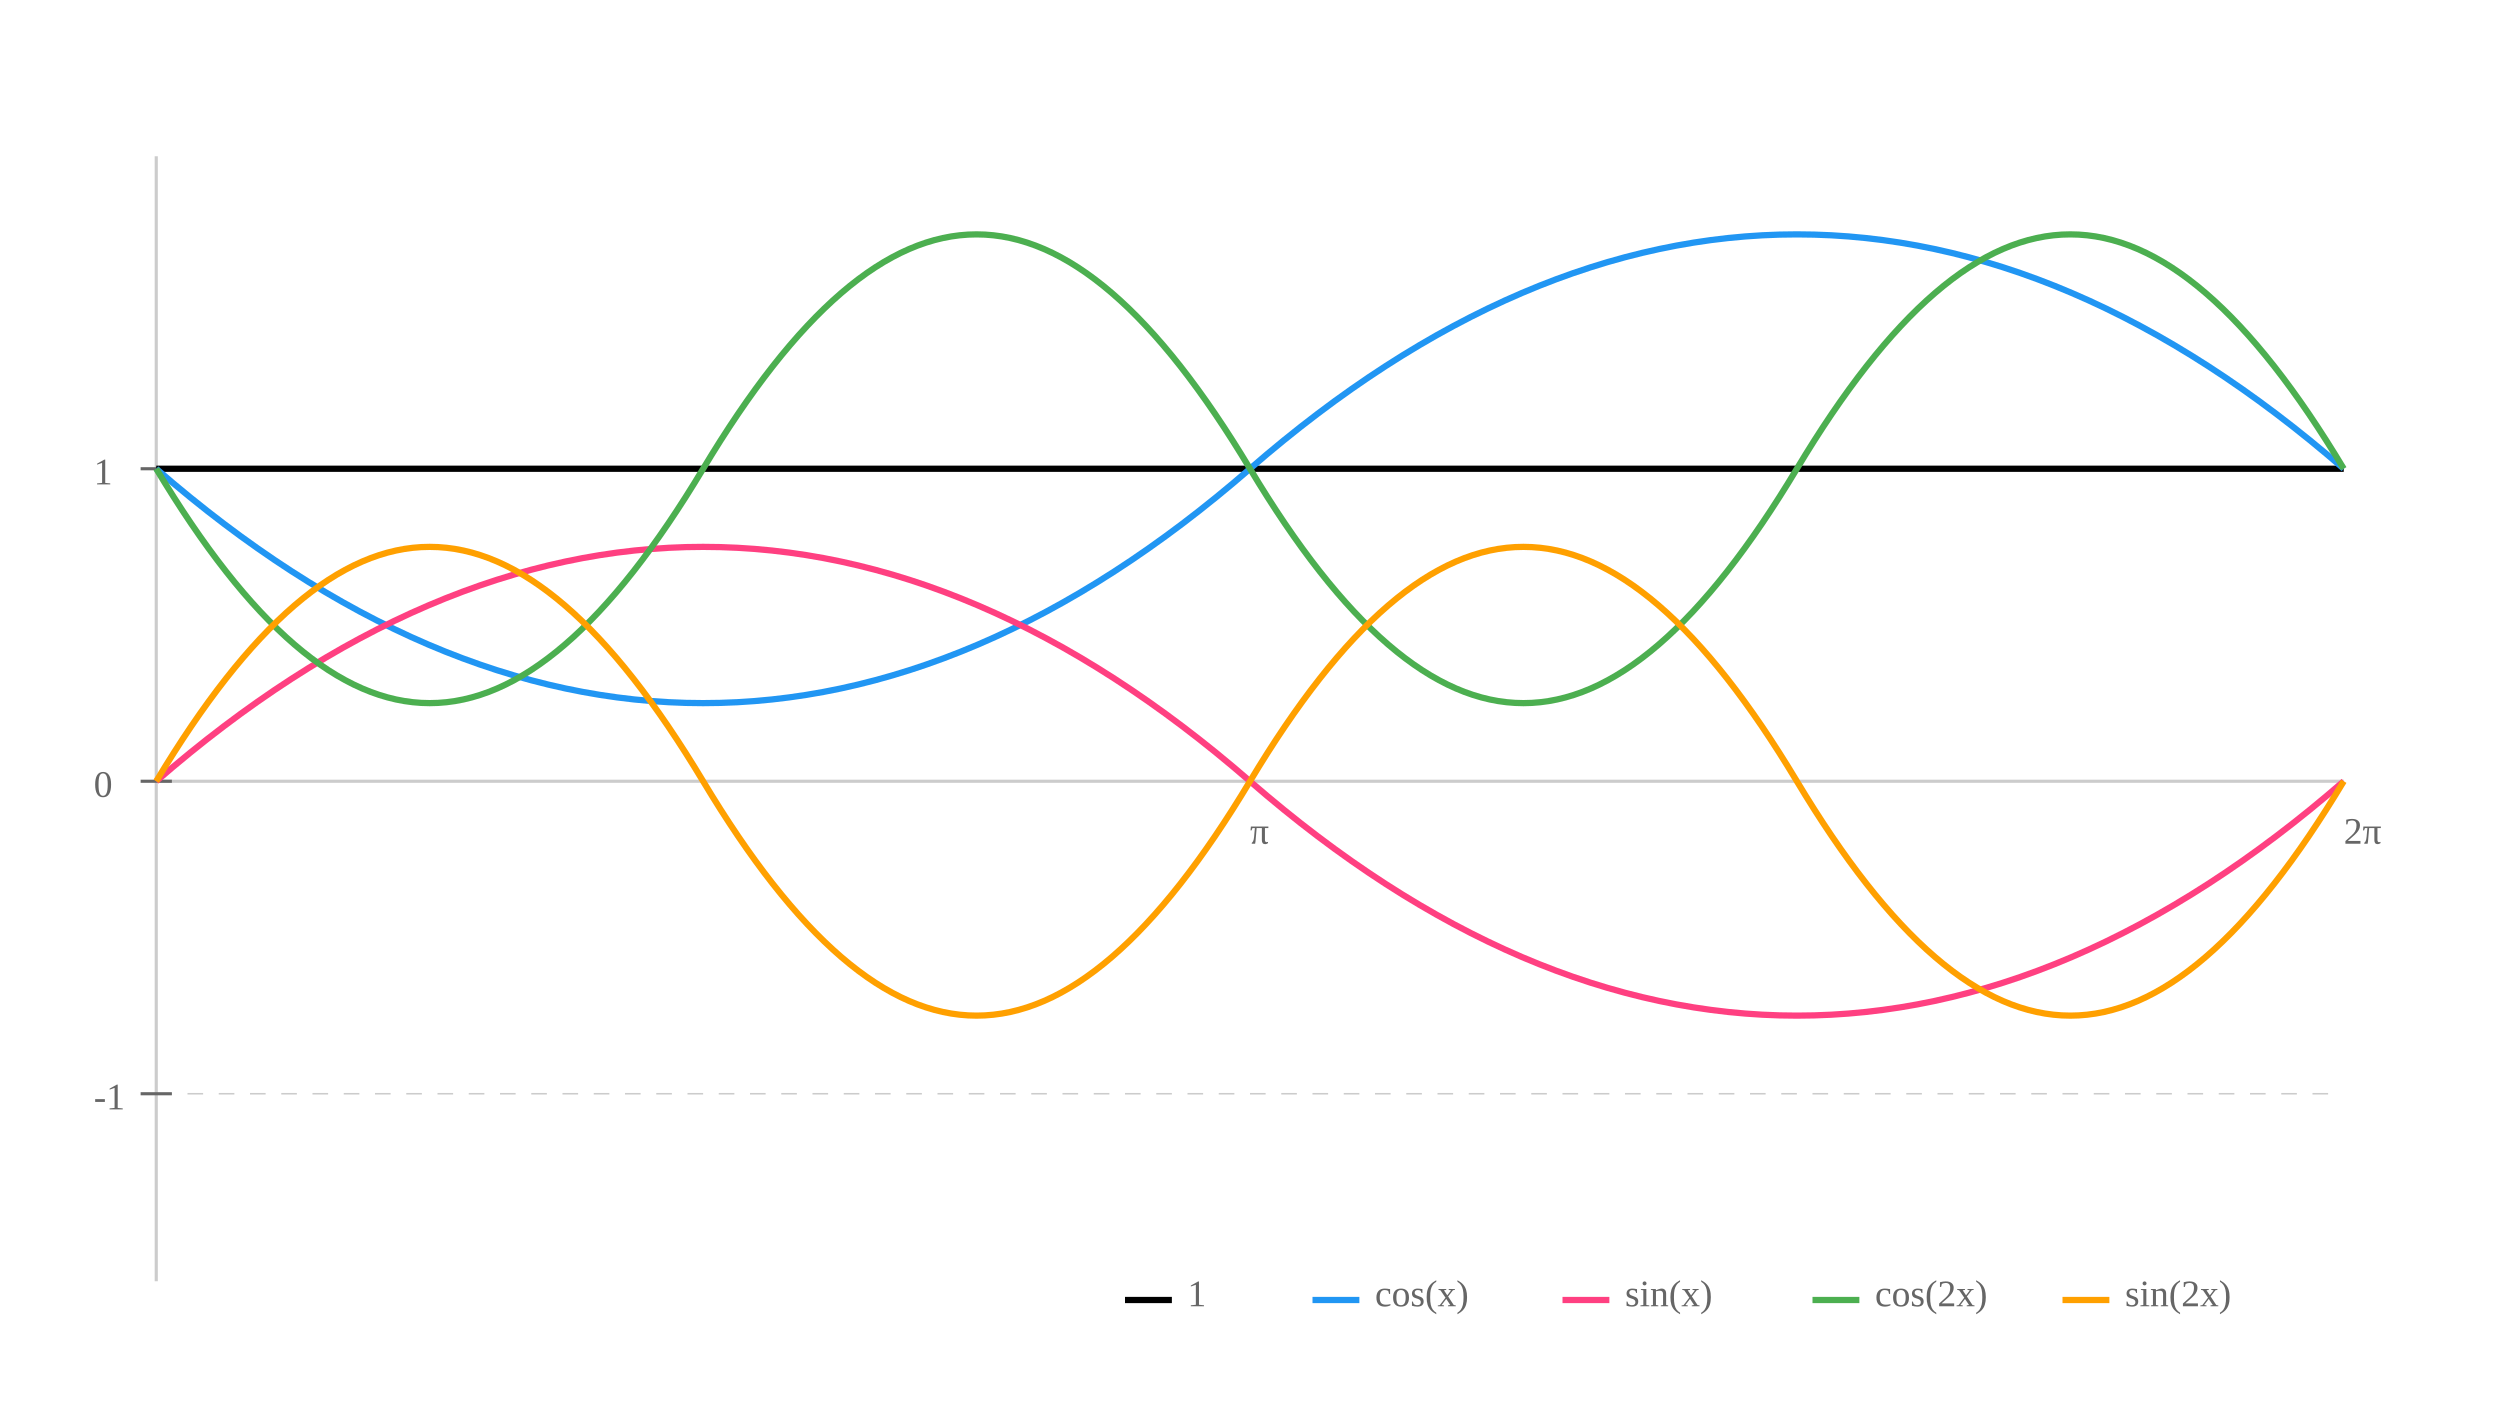
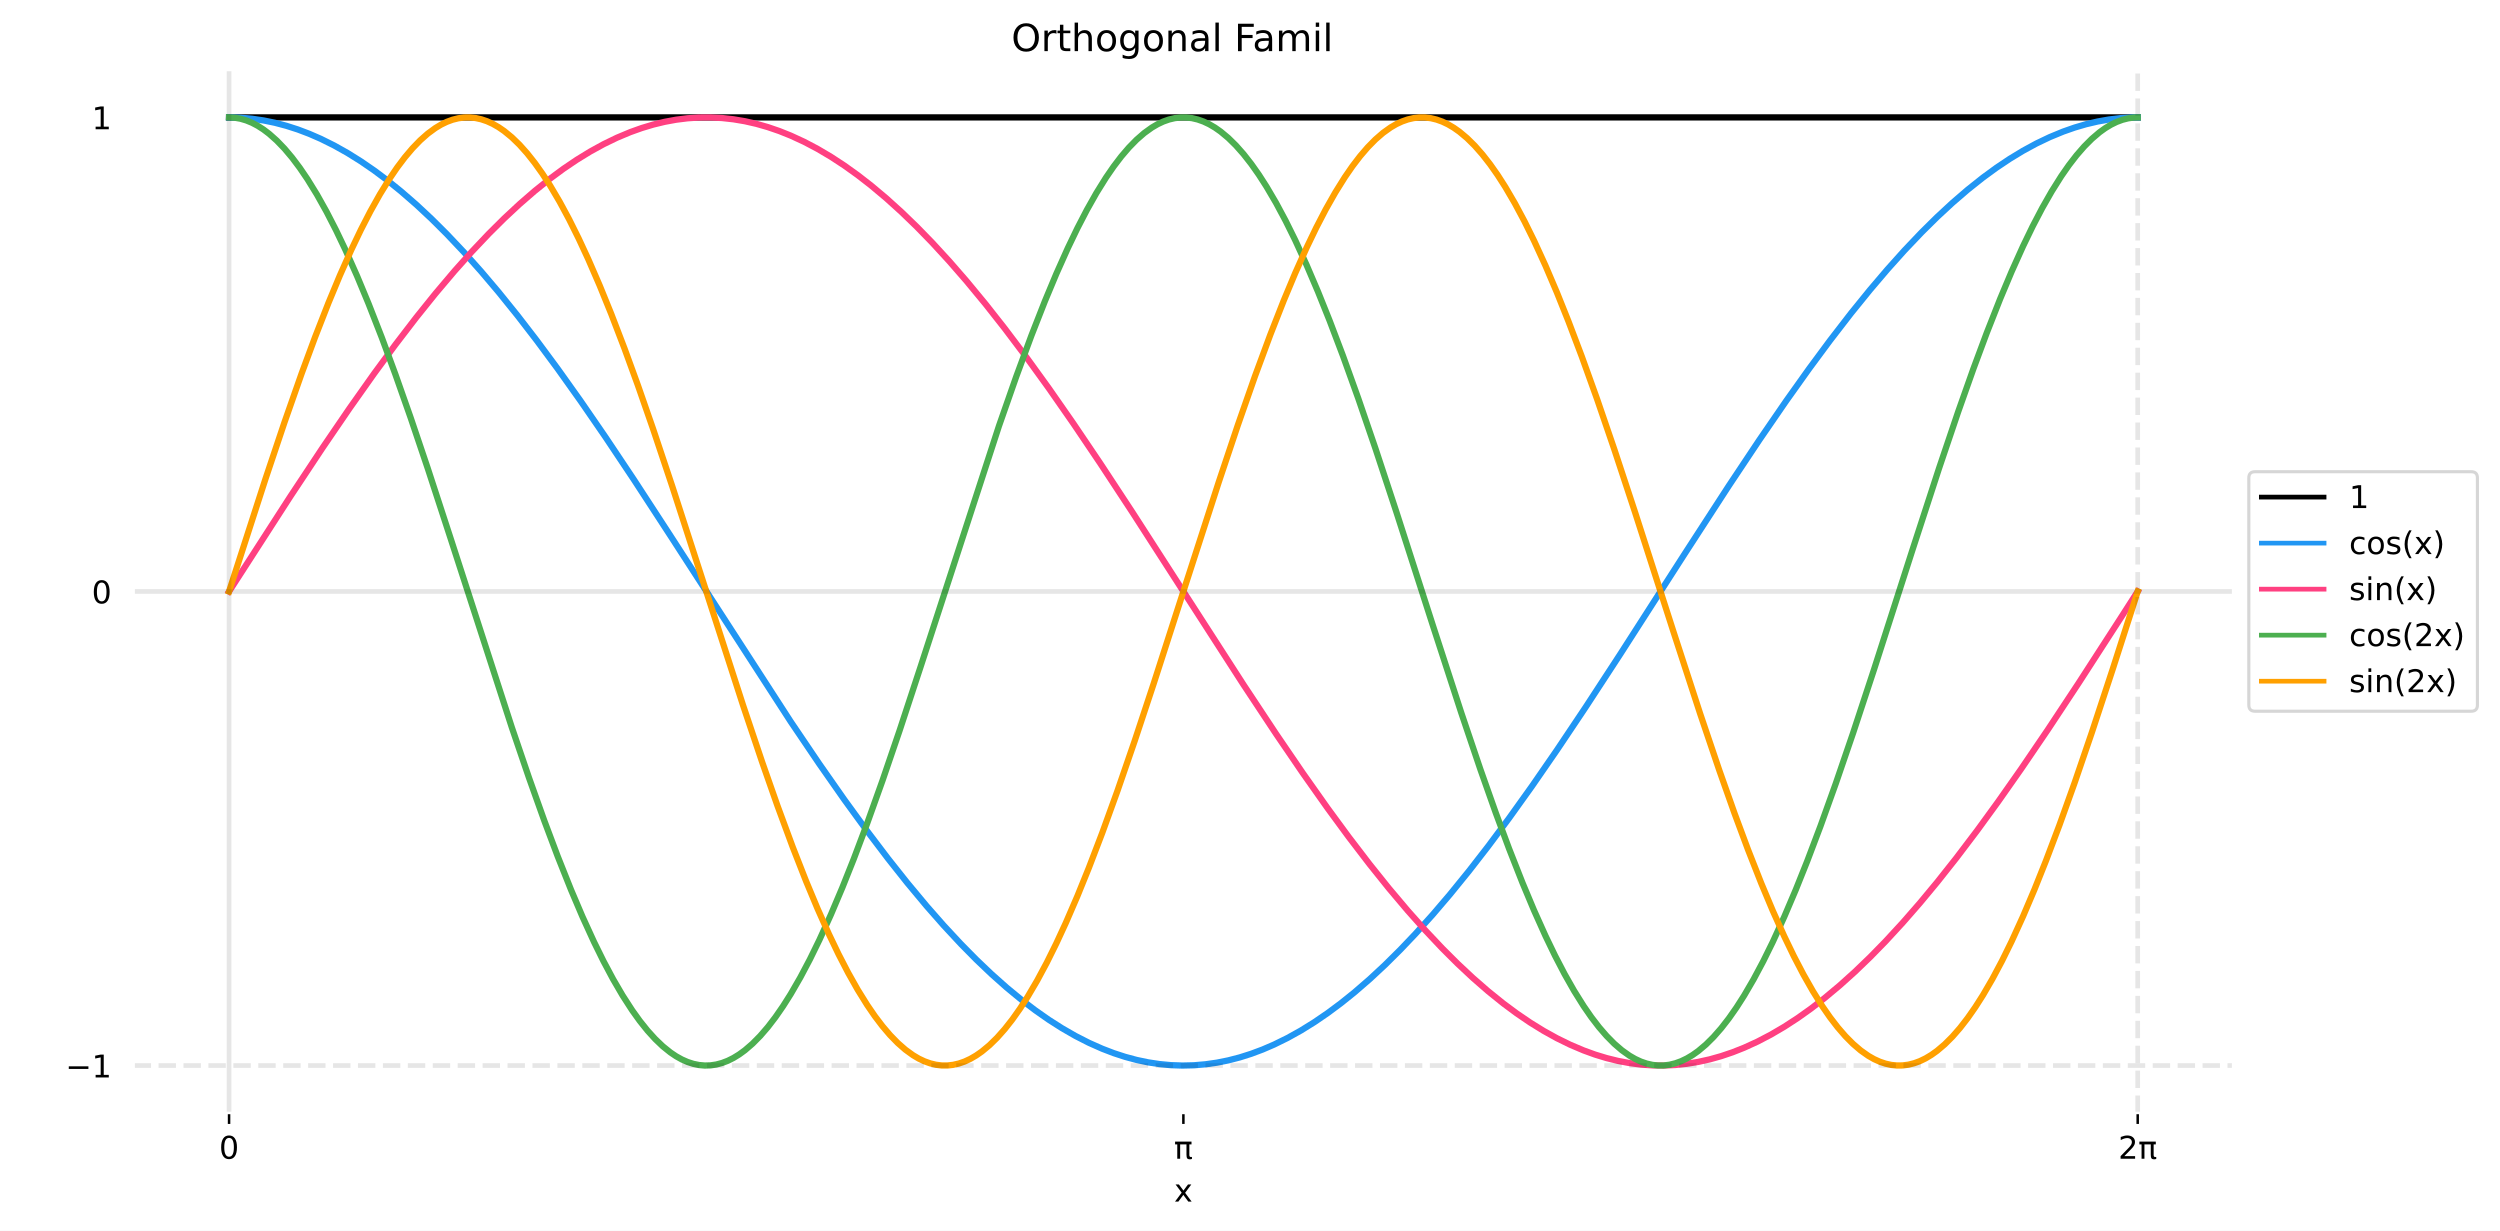
- <svg xmlns="http://www.w3.org/2000/svg" viewBox="0 0 800 450">
-   <rect width="800" height="500" fill="#ffffff" />
-   <path d="M 50 250 L 750 250" stroke="#cccccc" stroke-width="1" />
-   <path d="M 50 350 L 750 350" stroke="#cccccc" stroke-width="0.5" stroke-dasharray="5,5" />
-   <path d="M 50 50 L 50 410" stroke="#cccccc" stroke-width="1" />
-   <text x="400" y="270" fill="#666666" font-size="12">π</text>
-   <text x="750" y="270" fill="#666666" font-size="12">2π</text>
-   <text x="30" y="155" fill="#666666" font-size="12">1</text>
-   <text x="30" y="255" fill="#666666" font-size="12">0</text>
-   <text x="30" y="355" fill="#666666" font-size="12">-1</text>
-   <path d="M 45 150 L 55 150" stroke="#666666" stroke-width="1" />
-   <path d="M 45 250 L 55 250" stroke="#666666" stroke-width="1" />
-   <path d="M 45 350 L 55 350" stroke="#666666" stroke-width="1" />
-   <path d="M 50 150 L 750 150" stroke="#000000" stroke-width="2" />
-   <path d="M 50 150              C 165 250, 285 250, 400 150              C 515 50, 635 50, 750 150" fill="none" stroke="#2196F3" stroke-width="2" />
-   <path d="M 50 250               C 165 150, 285 150, 400 250              C 515 350, 635 350, 750 250" fill="none" stroke="#FF4081" stroke-width="2" />
-   <path d="M 50 150              C 110 250, 165 250, 225 150              C 285 50, 340 50, 400 150              C 460 250, 515 250, 575 150              C 635 50, 690 50, 750 150" fill="none" stroke="#4CAF50" stroke-width="2" />
-   <path d="M 50 250              C 110 150, 165 150, 225 250              C 285 350, 340 350, 400 250              C 460 150, 515 150, 575 250              C 635 350, 690 350, 750 250" fill="none" stroke="#FFA000" stroke-width="2" />
-   <rect x="350" y="430" width="400" height="40" fill="#ffffff" fill-opacity="0.9" />
-   <rect x="360" y="415" width="15" height="2" fill="#000000" />
-   <text x="380" y="418" fill="#666666" font-size="12">1</text>
-   <rect x="420" y="415" width="15" height="2" fill="#2196F3" />
-   <text x="440" y="418" fill="#666666" font-size="12">cos(x)</text>
-   <rect x="500" y="415" width="15" height="2" fill="#FF4081" />
-   <text x="520" y="418" fill="#666666" font-size="12">sin(x)</text>
-   <rect x="580" y="415" width="15" height="2" fill="#4CAF50" />
-   <text x="600" y="418" fill="#666666" font-size="12">cos(2x)</text>
-   <rect x="660" y="415" width="15" height="2" fill="#FFA000" />
-   <text x="680" y="418" fill="#666666" font-size="12">sin(2x)</text>
+ <svg xmlns="http://www.w3.org/2000/svg" xmlns:xlink="http://www.w3.org/1999/xlink" width="797.331pt" height="392.514pt" viewBox="0 0 797.331 392.514" version="1.1">
+   <defs>
+     <style type="text/css">*{stroke-linejoin: round; stroke-linecap: butt}</style>
+   </defs>
+   <g id="figure_1">
+     <g id="patch_1">
+       <path d="M 0 392.514  L 797.331 392.514  L 797.331 0  L 0 0  z " style="fill: #ffffff" />
+     </g>
+     <g id="axes_1">
+       <g id="patch_2">
+         <path d="M 42.62 354.958  L 712.22 354.958  L 712.22 22.318  L 42.62 22.318  z " style="fill: #ffffff" />
+       </g>
+       <g id="matplotlib.axis_1">
+         <g id="xtick_1">
+           <g id="line2d_1">
+             <defs>
+               <path id="mc027bf6147" d="M 0 0  L 0 3.5  " style="stroke: #000000; stroke-width: 0.8" />
+             </defs>
+             <g>
+               <use xlink:href="#mc027bf6147" x="73.057" y="354.958" style="stroke: #000000; stroke-width: 0.8" />
+             </g>
+           </g>
+           <g id="text_1">
+             <g transform="translate(69.87543 369.5566) scale(0.1 -0.1)">
+               <defs>
+                 <path id="DejaVuSans-30" d="M 2034 4250  Q 1547 4250 1301 3770  Q 1056 3291 1056 2328  Q 1056 1369 1301 889  Q 1547 409 2034 409  Q 2525 409 2770 889  Q 3016 1369 3016 2328  Q 3016 3291 2770 3770  Q 2525 4250 2034 4250  z M 2034 4750  Q 2819 4750 3233 4129  Q 3647 3509 3647 2328  Q 3647 1150 3233 529  Q 2819 -91 2034 -91  Q 1250 -91 836 529  Q 422 1150 422 2328  Q 422 3509 836 4129  Q 1250 4750 2034 4750  z " transform="scale(0.015625)" />
+               </defs>
+               <use xlink:href="#DejaVuSans-30" />
+             </g>
+           </g>
+         </g>
+         <g id="xtick_2">
+           <g id="line2d_2">
+             <g>
+               <use xlink:href="#mc027bf6147" x="377.42" y="354.958" style="stroke: #000000; stroke-width: 0.8" />
+             </g>
+           </g>
+           <g id="text_2">
+             <g transform="translate(374.4102 369.5566) scale(0.1 -0.1)">
+               <defs>
+                 <path id="DejaVuSans-3c0" d="M 231 3500  L 3584 3500  L 3584 2925  L 3144 2925  L 3144 775  Q 3144 550 3220 451  Q 3297 353 3469 353  Q 3516 353 3584 361  Q 3653 369 3675 372  L 3675 -44  Q 3566 -84 3450 -103  Q 3334 -122 3219 -122  Q 2844 -122 2700 83  Q 2556 288 2556 838  L 2556 2925  L 1266 2925  L 1266 0  L 678 0  L 678 2925  L 231 2925  L 231 3500  z " transform="scale(0.015625)" />
+               </defs>
+               <use xlink:href="#DejaVuSans-3c0" />
+             </g>
+           </g>
+         </g>
+         <g id="xtick_3">
+           <g id="line2d_3">
+             <g>
+               <use xlink:href="#mc027bf6147" x="681.784" y="354.958" style="stroke: #000000; stroke-width: 0.8" />
+             </g>
+           </g>
+           <g id="text_3">
+             <g transform="translate(675.5925 369.5566) scale(0.1 -0.1)">
+               <defs>
+                 <path id="DejaVuSans-32" d="M 1228 531  L 3431 531  L 3431 0  L 469 0  L 469 531  Q 828 903 1448 1529  Q 2069 2156 2228 2338  Q 2531 2678 2651 2914  Q 2772 3150 2772 3378  Q 2772 3750 2511 3984  Q 2250 4219 1831 4219  Q 1534 4219 1204 4116  Q 875 4013 500 3803  L 500 4441  Q 881 4594 1212 4672  Q 1544 4750 1819 4750  Q 2544 4750 2975 4387  Q 3406 4025 3406 3419  Q 3406 3131 3298 2873  Q 3191 2616 2906 2266  Q 2828 2175 2409 1742  Q 1991 1309 1228 531  z " transform="scale(0.015625)" />
+               </defs>
+               <use xlink:href="#DejaVuSans-32" />
+               <use xlink:href="#DejaVuSans-3c0" x="63.623" />
+             </g>
+           </g>
+         </g>
+         <g id="text_4">
+           <g transform="translate(374.4609 383.2347) scale(0.1 -0.1)">
+             <defs>
+               <path id="DejaVuSans-78" d="M 3513 3500  L 2247 1797  L 3578 0  L 2900 0  L 1881 1375  L 863 0  L 184 0  L 1544 1831  L 300 3500  L 978 3500  L 1906 2253  L 2834 3500  L 3513 3500  z " transform="scale(0.015625)" />
+             </defs>
+             <use xlink:href="#DejaVuSans-78" />
+           </g>
+         </g>
+       </g>
+       <g id="matplotlib.axis_2">
+         <g id="ytick_1">
+           <g id="line2d_4">
+             <defs>
+               <path id="m99540f595e" d="M 0 0  L -3.5 0  " style="stroke: #000000; stroke-width: 0.8" />
+             </defs>
+           </g>
+           <g id="text_5">
+             <g transform="translate(20.87813 343.6375) scale(0.1 -0.1)">
+               <defs>
+                 <path id="DejaVuSans-2212" d="M 678 2272  L 4684 2272  L 4684 1741  L 678 1741  L 678 2272  z " transform="scale(0.015625)" />
+                 <path id="DejaVuSans-31" d="M 794 531  L 1825 531  L 1825 4091  L 703 3866  L 703 4441  L 1819 4666  L 2450 4666  L 2450 531  L 3481 531  L 3481 0  L 794 0  L 794 531  z " transform="scale(0.015625)" />
+               </defs>
+               <use xlink:href="#DejaVuSans-2212" />
+               <use xlink:href="#DejaVuSans-31" x="83.789" />
+             </g>
+           </g>
+         </g>
+         <g id="ytick_2">
+           <g id="line2d_5">
+       
+      </g>
+           <g id="text_6">
+             <g transform="translate(29.25781 192.4374) scale(0.1 -0.1)">
+               <use xlink:href="#DejaVuSans-30" />
+             </g>
+           </g>
+         </g>
+         <g id="ytick_3">
+           <g id="line2d_6">
+       
+      </g>
+           <g id="text_7">
+             <g transform="translate(29.25781 41.23734) scale(0.1 -0.1)">
+               <use xlink:href="#DejaVuSans-31" />
+             </g>
+           </g>
+         </g>
+       </g>
+       <g id="line2d_7">
+         <path d="M 73.057 37.438  L 681.784 37.438  L 681.784 37.438  " clip-path="url(#p836653b694)" style="fill: none; stroke: #000000; stroke-width: 2; stroke-linecap: square" />
+       </g>
+       <g id="line2d_8">
+         <path d="M 73.057 37.438  L 76.713 37.546  L 80.369 37.869  L 84.025 38.406  L 87.681 39.157  L 91.337 40.122  L 94.993 41.297  L 98.649 42.683  L 102.305 44.276  L 106.57 46.395  L 110.836 48.789  L 115.101 51.454  L 119.366 54.385  L 123.632 57.576  L 127.897 61.022  L 132.772 65.261  L 137.646 69.814  L 142.521 74.667  L 148.005 80.47  L 153.489 86.62  L 158.973 93.097  L 165.067 100.652  L 171.16 108.555  L 177.863 117.612  L 185.175 127.879  L 193.096 139.39  L 202.236 153.075  L 213.813 170.849  L 252.202 230.177  L 261.342 243.688  L 269.263 255.005  L 276.575 265.06  L 283.278 273.896  L 289.371 281.576  L 295.465 288.889  L 300.949 295.132  L 306.433 301.034  L 311.307 305.978  L 316.182 310.625  L 321.057 314.964  L 325.931 318.983  L 330.197 322.229  L 334.462 325.216  L 338.727 327.939  L 342.993 330.392  L 347.258 332.57  L 351.524 334.469  L 355.18 335.872  L 358.836 337.065  L 362.492 338.047  L 366.148 338.816  L 369.804 339.371  L 373.46 339.712  L 377.116 339.838  L 380.772 339.748  L 384.428 339.443  L 388.084 338.923  L 391.74 338.19  L 395.396 337.243  L 399.052 336.085  L 402.708 334.717  L 406.364 333.141  L 410.629 331.042  L 414.895 328.668  L 419.16 326.022  L 423.425 323.109  L 427.691 319.936  L 431.956 316.509  L 436.831 312.289  L 441.705 307.756  L 446.58 302.922  L 451.455 297.798  L 456.939 291.704  L 462.423 285.28  L 468.516 277.78  L 474.61 269.928  L 481.312 260.92  L 488.624 250.701  L 496.546 239.233  L 505.686 225.586  L 516.654 208.786  L 537.371 176.526  L 551.386 154.927  L 561.135 140.29  L 569.666 127.879  L 576.978 117.612  L 583.681 108.555  L 590.383 99.88  L 596.477 92.362  L 601.961 85.921  L 607.445 79.808  L 612.929 74.044  L 617.804 69.228  L 622.678 64.714  L 627.553 60.514  L 632.428 56.638  L 636.693 53.521  L 640.958 50.665  L 645.224 48.077  L 649.489 45.761  L 653.754 43.722  L 658.02 41.964  L 661.676 40.683  L 665.332 39.613  L 668.988 38.755  L 672.644 38.11  L 676.3 37.68  L 679.956 37.465  L 681.784 37.438  L 681.784 37.438  " clip-path="url(#p836653b694)" style="fill: none; stroke: #2196F3; stroke-width: 2; stroke-linecap: square" />
+       </g>
+       <g id="line2d_9">
+         <path d="M 73.057 188.638  L 92.555 158.412  L 102.914 142.775  L 111.445 130.283  L 119.366 119.086  L 126.069 109.971  L 132.772 101.233  L 138.865 93.651  L 144.958 86.445  L 150.442 80.304  L 155.926 74.51  L 160.801 69.667  L 165.676 65.124  L 170.551 60.894  L 175.425 56.988  L 179.691 53.842  L 183.956 50.958  L 188.221 48.341  L 192.487 45.996  L 196.752 43.927  L 201.017 42.139  L 204.673 40.832  L 208.329 39.735  L 211.985 38.851  L 215.641 38.179  L 219.297 37.722  L 222.953 37.48  L 226.61 37.453  L 230.266 37.642  L 233.922 38.045  L 237.578 38.663  L 241.234 39.494  L 244.89 40.538  L 248.546 41.792  L 252.202 43.256  L 256.467 45.225  L 260.732 47.472  L 264.998 49.993  L 269.263 52.782  L 273.528 55.835  L 277.794 59.145  L 282.668 63.235  L 287.543 67.642  L 292.418 72.355  L 297.293 77.363  L 302.777 83.333  L 308.261 89.64  L 314.354 97.018  L 320.447 104.76  L 327.15 113.657  L 334.462 123.77  L 342.383 135.142  L 350.914 147.785  L 361.273 163.554  L 376.506 187.212  L 396.614 218.398  L 406.973 234.048  L 415.504 246.555  L 423.425 257.768  L 430.128 266.899  L 436.831 275.655  L 442.924 283.255  L 449.017 290.48  L 454.501 296.64  L 459.985 302.454  L 464.86 307.316  L 469.735 311.877  L 474.61 316.127  L 479.484 320.054  L 483.75 323.218  L 488.015 326.121  L 492.28 328.757  L 496.546 331.122  L 500.811 333.211  L 505.076 335.019  L 508.732 336.344  L 512.388 337.458  L 516.044 338.36  L 519.7 339.049  L 523.356 339.524  L 527.012 339.784  L 530.668 339.829  L 534.324 339.659  L 537.981 339.273  L 541.637 338.673  L 545.293 337.86  L 548.949 336.834  L 552.605 335.597  L 556.261 334.15  L 560.526 332.201  L 564.791 329.974  L 569.057 327.473  L 573.322 324.702  L 577.587 321.668  L 581.853 318.376  L 586.727 314.307  L 591.602 309.919  L 596.477 305.225  L 601.352 300.235  L 606.836 294.285  L 612.32 287.996  L 617.804 281.389  L 623.897 273.7  L 630.6 264.855  L 637.302 255.646  L 644.614 245.235  L 653.145 232.686  L 662.895 217.932  L 676.3 197.192  L 681.784 188.638  L 681.784 188.638  " clip-path="url(#p836653b694)" style="fill: none; stroke: #FF4081; stroke-width: 2; stroke-linecap: square" />
+       </g>
+       <g id="line2d_10">
+         <path d="M 73.057 37.438  L 74.885 37.546  L 76.713 37.869  L 78.541 38.406  L 80.369 39.157  L 82.197 40.122  L 84.025 41.297  L 85.853 42.683  L 88.29 44.853  L 90.727 47.387  L 93.165 50.279  L 95.602 53.521  L 98.039 57.105  L 101.086 62.052  L 104.133 67.499  L 107.18 73.426  L 110.226 79.808  L 113.882 88.032  L 117.538 96.829  L 121.804 107.75  L 126.069 119.297  L 130.944 133.146  L 136.428 149.39  L 143.74 171.794  L 163.238 232.003  L 168.723 248.089  L 173.597 261.754  L 177.863 273.109  L 182.128 283.81  L 185.784 292.398  L 189.44 300.395  L 192.487 306.575  L 195.533 312.289  L 198.58 317.514  L 201.627 322.229  L 204.064 325.622  L 206.501 328.668  L 208.939 331.359  L 211.376 333.689  L 213.813 335.652  L 215.641 336.881  L 217.469 337.898  L 219.297 338.703  L 221.125 339.294  L 222.953 339.67  L 224.781 339.832  L 226.61 339.778  L 228.438 339.509  L 230.266 339.025  L 232.094 338.327  L 233.922 337.416  L 235.75 336.293  L 237.578 334.96  L 240.015 332.858  L 242.452 330.392  L 244.89 327.567  L 247.327 324.39  L 249.764 320.869  L 252.202 317.014  L 255.248 311.739  L 258.295 305.978  L 261.342 299.753  L 264.998 291.704  L 268.654 283.069  L 272.31 273.896  L 276.575 262.585  L 281.45 248.962  L 286.934 232.913  L 293.637 212.549  L 318.619 135.809  L 324.103 120.143  L 328.978 106.948  L 333.243 96.076  L 336.899 87.324  L 340.555 79.15  L 343.602 72.812  L 346.649 66.933  L 349.695 61.534  L 352.742 56.638  L 355.18 53.097  L 357.617 49.898  L 360.054 47.051  L 362.492 44.562  L 364.929 42.437  L 367.366 40.683  L 369.194 39.613  L 371.022 38.755  L 372.85 38.11  L 374.678 37.68  L 376.506 37.465  L 378.334 37.465  L 380.162 37.68  L 381.99 38.11  L 383.818 38.755  L 385.646 39.613  L 387.474 40.683  L 389.302 41.964  L 391.74 43.996  L 394.177 46.395  L 396.614 49.153  L 399.052 52.265  L 401.489 55.721  L 403.926 59.514  L 406.973 64.714  L 410.02 70.404  L 413.067 76.561  L 416.723 84.533  L 420.379 93.097  L 424.035 102.206  L 428.3 113.45  L 433.175 127.009  L 438.659 143.001  L 445.361 163.32  L 456.939 199.328  L 466.079 227.427  L 472.172 245.455  L 477.047 259.244  L 481.312 270.728  L 485.578 281.576  L 489.234 290.305  L 492.89 298.454  L 495.936 304.769  L 498.983 310.625  L 502.03 315.999  L 505.076 320.869  L 507.514 324.39  L 509.951 327.567  L 512.388 330.392  L 514.826 332.858  L 517.263 334.96  L 519.7 336.691  L 521.528 337.743  L 523.356 338.583  L 525.184 339.21  L 527.012 339.622  L 528.84 339.82  L 530.668 339.802  L 532.496 339.568  L 534.324 339.12  L 536.152 338.458  L 537.981 337.582  L 539.809 336.495  L 541.637 335.196  L 544.074 333.141  L 546.511 330.72  L 548.949 327.939  L 551.386 324.806  L 553.823 321.328  L 556.261 317.514  L 559.307 312.289  L 562.354 306.575  L 565.401 300.395  L 569.057 292.398  L 572.713 283.81  L 576.369 274.68  L 580.634 263.413  L 585.509 249.833  L 590.993 233.821  L 597.695 213.488  L 609.882 175.579  L 618.413 149.39  L 624.506 131.381  L 629.381 117.612  L 633.646 106.149  L 637.912 95.326  L 641.568 86.62  L 645.224 78.496  L 648.27 72.203  L 651.317 66.371  L 654.364 61.022  L 657.41 56.177  L 659.848 52.678  L 662.285 49.523  L 664.723 46.72  L 667.16 44.276  L 669.597 42.198  L 671.425 40.882  L 673.253 39.777  L 675.081 38.883  L 676.909 38.203  L 678.737 37.737  L 680.565 37.486  L 681.784 37.438  L 681.784 37.438  " clip-path="url(#p836653b694)" style="fill: none; stroke: #4CAF50; stroke-width: 2; stroke-linecap: square" />
+       </g>
+       <g id="line2d_11">
+         <path d="M 73.057 188.638  L 84.634 152.844  L 90.727 134.697  L 96.211 119.086  L 100.477 107.549  L 104.742 96.641  L 108.398 87.855  L 112.054 79.643  L 115.101 73.272  L 118.148 67.357  L 121.194 61.922  L 124.241 56.988  L 126.678 53.414  L 129.116 50.183  L 131.553 47.303  L 133.99 44.78  L 136.428 42.621  L 138.865 40.832  L 140.693 39.735  L 142.521 38.851  L 144.349 38.179  L 146.177 37.722  L 148.005 37.48  L 149.833 37.453  L 151.661 37.642  L 153.489 38.045  L 155.317 38.663  L 157.145 39.494  L 158.973 40.538  L 160.801 41.792  L 163.238 43.79  L 165.676 46.154  L 168.113 48.879  L 170.551 51.958  L 172.988 55.383  L 175.425 59.145  L 178.472 64.307  L 181.519 69.961  L 184.565 76.084  L 187.612 82.652  L 191.268 91.085  L 194.924 100.073  L 199.189 111.193  L 203.455 122.913  L 208.329 136.925  L 214.423 155.159  L 222.953 181.509  L 236.968 224.894  L 243.062 243.023  L 247.936 256.921  L 252.811 270.128  L 257.076 281.013  L 260.732 289.775  L 264.388 297.962  L 267.435 304.311  L 270.482 310.203  L 273.528 315.613  L 276.575 320.522  L 279.012 324.074  L 281.45 327.284  L 283.887 330.142  L 286.324 332.642  L 288.762 334.778  L 291.199 336.544  L 293.027 337.623  L 294.855 338.49  L 296.683 339.143  L 298.511 339.583  L 300.339 339.807  L 302.167 339.816  L 303.995 339.609  L 305.823 339.188  L 307.651 338.553  L 309.479 337.703  L 311.307 336.642  L 313.135 335.37  L 315.573 333.349  L 318.01 330.962  L 320.447 328.215  L 322.885 325.114  L 325.322 321.668  L 327.759 317.886  L 330.806 312.698  L 333.853 307.02  L 336.899 300.874  L 339.946 294.285  L 343.602 285.828  L 347.258 276.818  L 351.524 265.675  L 356.398 252.215  L 361.882 236.31  L 367.976 217.932  L 377.725 187.687  L 388.693 153.769  L 394.786 135.587  L 400.27 119.931  L 405.145 106.748  L 409.41 95.888  L 413.067 87.148  L 416.723 78.986  L 419.769 72.66  L 422.816 66.792  L 425.863 61.406  L 428.909 56.523  L 431.347 52.992  L 433.784 49.804  L 436.221 46.968  L 438.659 44.49  L 441.096 42.377  L 443.533 40.634  L 445.361 39.573  L 447.189 38.724  L 449.017 38.088  L 450.845 37.667  L 452.673 37.461  L 454.501 37.47  L 456.329 37.694  L 458.157 38.133  L 459.985 38.787  L 461.813 39.653  L 463.641 40.732  L 465.469 42.022  L 467.907 44.066  L 470.344 46.475  L 472.781 49.245  L 475.219 52.367  L 477.656 55.835  L 480.094 59.638  L 483.14 64.851  L 486.187 70.552  L 489.234 76.721  L 492.89 84.706  L 496.546 93.282  L 500.202 102.401  L 504.467 113.657  L 509.342 127.226  L 514.826 143.228  L 521.528 163.554  L 533.715 201.461  L 542.246 227.657  L 548.339 245.675  L 553.214 259.454  L 557.479 270.928  L 561.745 281.764  L 565.401 290.48  L 569.057 298.617  L 572.103 304.921  L 575.15 310.766  L 578.197 316.127  L 581.243 320.984  L 583.681 324.494  L 586.118 327.66  L 588.555 330.474  L 590.993 332.929  L 593.43 335.019  L 595.867 336.739  L 597.695 337.782  L 599.524 338.614  L 601.352 339.231  L 603.18 339.635  L 605.008 339.823  L 606.836 339.796  L 608.664 339.554  L 610.492 339.097  L 612.32 338.426  L 614.148 337.541  L 615.976 336.445  L 617.804 335.138  L 620.241 333.071  L 622.678 330.638  L 625.116 327.846  L 627.553 324.702  L 629.99 321.214  L 632.428 317.39  L 635.474 312.152  L 638.521 306.427  L 641.568 300.235  L 645.224 292.225  L 648.88 283.625  L 652.536 274.485  L 656.801 263.206  L 661.676 249.615  L 667.16 233.595  L 673.863 213.253  L 681.784 188.638  L 681.784 188.638  " clip-path="url(#p836653b694)" style="fill: none; stroke: #FFA000; stroke-width: 2; stroke-linecap: square" />
+       </g>
+       <g id="line2d_12">
+         <path d="M 42.62 188.638  L 712.22 188.638  " clip-path="url(#p836653b694)" style="fill: none; stroke: #000000; stroke-opacity: 0.1; stroke-width: 1.5; stroke-linecap: square" />
+       </g>
+       <g id="line2d_13">
+         <path d="M 42.62 339.838  L 712.22 339.838  " clip-path="url(#p836653b694)" style="fill: none; stroke-dasharray: 5.55,2.4; stroke-dashoffset: 0; stroke: #000000; stroke-opacity: 0.1; stroke-width: 1.5" />
+       </g>
+       <g id="line2d_14">
+         <path d="M 73.057 354.958  L 73.057 22.318  " clip-path="url(#p836653b694)" style="fill: none; stroke: #000000; stroke-opacity: 0.1; stroke-width: 1.5; stroke-linecap: square" />
+       </g>
+       <g id="line2d_15">
+         <path d="M 681.784 354.958  L 681.784 22.318  " clip-path="url(#p836653b694)" style="fill: none; stroke-dasharray: 5.55,2.4; stroke-dashoffset: 0; stroke: #000000; stroke-opacity: 0.1; stroke-width: 1.5" />
+       </g>
+       <g id="patch_3">
+         <path d="M 42.62 354.958  L 42.62 22.318  " style="fill: none; stroke:rgb(255, 255, 255); stroke-width: 0.8; stroke-linejoin: miter; stroke-linecap: square" />
+       </g>
+       <g id="patch_4">
+         <path d="M 712.22 354.958  L 712.22 22.318  " style="fill: none; stroke:rgb(255, 255, 255); stroke-width: 0.8; stroke-linejoin: miter; stroke-linecap: square" />
+       </g>
+       <g id="patch_5">
+         <path d="M 42.62 354.958  L 712.22 354.958  " style="fill: none; stroke:rgb(255, 255, 255); stroke-width: 0.8; stroke-linejoin: miter; stroke-linecap: square" />
+       </g>
+       <g id="patch_6">
+         <path d="M 42.62 22.318  L 712.22 22.318  " style="fill: none; stroke:rgb(255, 255, 255); stroke-width: 0.8; stroke-linejoin: miter; stroke-linecap: square" />
+       </g>
+       <g id="text_9">
+         <g transform="translate(322.5616 16.31812) scale(0.12 -0.12)">
+           <defs>
+             <path id="DejaVuSans-4f" d="M 2522 4238  Q 1834 4238 1429 3725  Q 1025 3213 1025 2328  Q 1025 1447 1429 934  Q 1834 422 2522 422  Q 3209 422 3611 934  Q 4013 1447 4013 2328  Q 4013 3213 3611 3725  Q 3209 4238 2522 4238  z M 2522 4750  Q 3503 4750 4090 4092  Q 4678 3434 4678 2328  Q 4678 1225 4090 567  Q 3503 -91 2522 -91  Q 1538 -91 948 565  Q 359 1222 359 2328  Q 359 3434 948 4092  Q 1538 4750 2522 4750  z " transform="scale(0.015625)" />
+             <path id="DejaVuSans-72" d="M 2631 2963  Q 2534 3019 2420 3045  Q 2306 3072 2169 3072  Q 1681 3072 1420 2755  Q 1159 2438 1159 1844  L 1159 0  L 581 0  L 581 3500  L 1159 3500  L 1159 2956  Q 1341 3275 1631 3429  Q 1922 3584 2338 3584  Q 2397 3584 2469 3576  Q 2541 3569 2628 3553  L 2631 2963  z " transform="scale(0.015625)" />
+             <path id="DejaVuSans-74" d="M 1172 4494  L 1172 3500  L 2356 3500  L 2356 3053  L 1172 3053  L 1172 1153  Q 1172 725 1289 603  Q 1406 481 1766 481  L 2356 481  L 2356 0  L 1766 0  Q 1100 0 847 248  Q 594 497 594 1153  L 594 3053  L 172 3053  L 172 3500  L 594 3500  L 594 4494  L 1172 4494  z " transform="scale(0.015625)" />
+             <path id="DejaVuSans-68" d="M 3513 2113  L 3513 0  L 2938 0  L 2938 2094  Q 2938 2591 2744 2837  Q 2550 3084 2163 3084  Q 1697 3084 1428 2787  Q 1159 2491 1159 1978  L 1159 0  L 581 0  L 581 4863  L 1159 4863  L 1159 2956  Q 1366 3272 1645 3428  Q 1925 3584 2291 3584  Q 2894 3584 3203 3211  Q 3513 2838 3513 2113  z " transform="scale(0.015625)" />
+             <path id="DejaVuSans-6f" d="M 1959 3097  Q 1497 3097 1228 2736  Q 959 2375 959 1747  Q 959 1119 1226 758  Q 1494 397 1959 397  Q 2419 397 2687 759  Q 2956 1122 2956 1747  Q 2956 2369 2687 2733  Q 2419 3097 1959 3097  z M 1959 3584  Q 2709 3584 3137 3096  Q 3566 2609 3566 1747  Q 3566 888 3137 398  Q 2709 -91 1959 -91  Q 1206 -91 779 398  Q 353 888 353 1747  Q 353 2609 779 3096  Q 1206 3584 1959 3584  z " transform="scale(0.015625)" />
+             <path id="DejaVuSans-67" d="M 2906 1791  Q 2906 2416 2648 2759  Q 2391 3103 1925 3103  Q 1463 3103 1205 2759  Q 947 2416 947 1791  Q 947 1169 1205 825  Q 1463 481 1925 481  Q 2391 481 2648 825  Q 2906 1169 2906 1791  z M 3481 434  Q 3481 -459 3084 -895  Q 2688 -1331 1869 -1331  Q 1566 -1331 1297 -1286  Q 1028 -1241 775 -1147  L 775 -588  Q 1028 -725 1275 -790  Q 1522 -856 1778 -856  Q 2344 -856 2625 -561  Q 2906 -266 2906 331  L 2906 616  Q 2728 306 2450 153  Q 2172 0 1784 0  Q 1141 0 747 490  Q 353 981 353 1791  Q 353 2603 747 3093  Q 1141 3584 1784 3584  Q 2172 3584 2450 3431  Q 2728 3278 2906 2969  L 2906 3500  L 3481 3500  L 3481 434  z " transform="scale(0.015625)" />
+             <path id="DejaVuSans-6e" d="M 3513 2113  L 3513 0  L 2938 0  L 2938 2094  Q 2938 2591 2744 2837  Q 2550 3084 2163 3084  Q 1697 3084 1428 2787  Q 1159 2491 1159 1978  L 1159 0  L 581 0  L 581 3500  L 1159 3500  L 1159 2956  Q 1366 3272 1645 3428  Q 1925 3584 2291 3584  Q 2894 3584 3203 3211  Q 3513 2838 3513 2113  z " transform="scale(0.015625)" />
+             <path id="DejaVuSans-61" d="M 2194 1759  Q 1497 1759 1228 1600  Q 959 1441 959 1056  Q 959 750 1161 570  Q 1363 391 1709 391  Q 2188 391 2477 730  Q 2766 1069 2766 1631  L 2766 1759  L 2194 1759  z M 3341 1997  L 3341 0  L 2766 0  L 2766 531  Q 2569 213 2275 61  Q 1981 -91 1556 -91  Q 1019 -91 701 211  Q 384 513 384 1019  Q 384 1609 779 1909  Q 1175 2209 1959 2209  L 2766 2209  L 2766 2266  Q 2766 2663 2505 2880  Q 2244 3097 1772 3097  Q 1472 3097 1187 3025  Q 903 2953 641 2809  L 641 3341  Q 956 3463 1253 3523  Q 1550 3584 1831 3584  Q 2591 3584 2966 3190  Q 3341 2797 3341 1997  z " transform="scale(0.015625)" />
+             <path id="DejaVuSans-6c" d="M 603 4863  L 1178 4863  L 1178 0  L 603 0  L 603 4863  z " transform="scale(0.015625)" />
+             <path id="DejaVuSans-20" transform="scale(0.015625)" />
+             <path id="DejaVuSans-46" d="M 628 4666  L 3309 4666  L 3309 4134  L 1259 4134  L 1259 2759  L 3109 2759  L 3109 2228  L 1259 2228  L 1259 0  L 628 0  L 628 4666  z " transform="scale(0.015625)" />
+             <path id="DejaVuSans-6d" d="M 3328 2828  Q 3544 3216 3844 3400  Q 4144 3584 4550 3584  Q 5097 3584 5394 3201  Q 5691 2819 5691 2113  L 5691 0  L 5113 0  L 5113 2094  Q 5113 2597 4934 2840  Q 4756 3084 4391 3084  Q 3944 3084 3684 2787  Q 3425 2491 3425 1978  L 3425 0  L 2847 0  L 2847 2094  Q 2847 2600 2669 2842  Q 2491 3084 2119 3084  Q 1678 3084 1418 2786  Q 1159 2488 1159 1978  L 1159 0  L 581 0  L 581 3500  L 1159 3500  L 1159 2956  Q 1356 3278 1631 3431  Q 1906 3584 2284 3584  Q 2666 3584 2933 3390  Q 3200 3197 3328 2828  z " transform="scale(0.015625)" />
+             <path id="DejaVuSans-69" d="M 603 3500  L 1178 3500  L 1178 0  L 603 0  L 603 3500  z M 603 4863  L 1178 4863  L 1178 4134  L 603 4134  L 603 4863  z " transform="scale(0.015625)" />
+           </defs>
+           <use xlink:href="#DejaVuSans-4f" />
+           <use xlink:href="#DejaVuSans-72" x="78.711" />
+           <use xlink:href="#DejaVuSans-74" x="119.824" />
+           <use xlink:href="#DejaVuSans-68" x="159.033" />
+           <use xlink:href="#DejaVuSans-6f" x="222.412" />
+           <use xlink:href="#DejaVuSans-67" x="283.594" />
+           <use xlink:href="#DejaVuSans-6f" x="347.07" />
+           <use xlink:href="#DejaVuSans-6e" x="408.252" />
+           <use xlink:href="#DejaVuSans-61" x="471.631" />
+           <use xlink:href="#DejaVuSans-6c" x="532.91" />
+           <use xlink:href="#DejaVuSans-20" x="560.693" />
+           <use xlink:href="#DejaVuSans-46" x="592.48" />
+           <use xlink:href="#DejaVuSans-61" x="640.875" />
+           <use xlink:href="#DejaVuSans-6d" x="702.154" />
+           <use xlink:href="#DejaVuSans-69" x="799.566" />
+           <use xlink:href="#DejaVuSans-6c" x="827.35" />
+           <use xlink:href="#DejaVuSans-79" x="855.133" />
+         </g>
+       </g>
+       <g id="legend_1">
+         <g id="patch_7">
+           <path d="M 719.22 226.833  L 788.131 226.833  Q 790.131 226.833 790.131 224.833  L 790.131 152.443  Q 790.131 150.443 788.131 150.443  L 719.22 150.443  Q 717.22 150.443 717.22 152.443  L 717.22 224.833  Q 717.22 226.833 719.22 226.833  z " style="fill: #ffffff; opacity: 0.8; stroke: #cccccc; stroke-linejoin: miter" />
+         </g>
+         <g id="line2d_16">
+           <path d="M 721.22 158.541  L 731.22 158.541  L 741.22 158.541  " style="fill: none; stroke: #000000; stroke-width: 1.5; stroke-linecap: square" />
+         </g>
+         <g id="text_10">
+           <g transform="translate(749.2203 162.0412) scale(0.1 -0.1)">
+             <use xlink:href="#DejaVuSans-31" />
+           </g>
+         </g>
+         <g id="line2d_17">
+           <path d="M 721.22 173.219  L 731.22 173.219  L 741.22 173.219  " style="fill: none; stroke: #2196F3; stroke-width: 1.5; stroke-linecap: square" />
+         </g>
+         <g id="text_11">
+           <g transform="translate(749.2203 176.7194) scale(0.1 -0.1)">
+             <defs>
+               <path id="DejaVuSans-63" d="M 3122 3366  L 3122 2828  Q 2878 2963 2633 3030  Q 2388 3097 2138 3097  Q 1578 3097 1268 2742  Q 959 2388 959 1747  Q 959 1106 1268 751  Q 1578 397 2138 397  Q 2388 397 2633 464  Q 2878 531 3122 666  L 3122 134  Q 2881 22 2623 -34  Q 2366 -91 2075 -91  Q 1284 -91 818 406  Q 353 903 353 1747  Q 353 2603 823 3093  Q 1294 3584 2113 3584  Q 2378 3584 2631 3529  Q 2884 3475 3122 3366  z " transform="scale(0.015625)" />
+               <path id="DejaVuSans-73" d="M 2834 3397  L 2834 2853  Q 2591 2978 2328 3040  Q 2066 3103 1784 3103  Q 1356 3103 1142 2972  Q 928 2841 928 2578  Q 928 2378 1081 2264  Q 1234 2150 1697 2047  L 1894 2003  Q 2506 1872 2764 1633  Q 3022 1394 3022 966  Q 3022 478 2636 193  Q 2250 -91 1575 -91  Q 1294 -91 989 -36  Q 684 19 347 128  L 347 722  Q 666 556 975 473  Q 1284 391 1588 391  Q 1994 391 2212 530  Q 2431 669 2431 922  Q 2431 1156 2273 1281  Q 2116 1406 1581 1522  L 1381 1569  Q 847 1681 609 1914  Q 372 2147 372 2553  Q 372 3047 722 3315  Q 1072 3584 1716 3584  Q 2034 3584 2315 3537  Q 2597 3491 2834 3397  z " transform="scale(0.015625)" />
+               <path id="DejaVuSans-28" d="M 1984 4856  Q 1566 4138 1362 3434  Q 1159 2731 1159 2009  Q 1159 1288 1364 580  Q 1569 -128 1984 -844  L 1484 -844  Q 1016 -109 783 600  Q 550 1309 550 2009  Q 550 2706 781 3412  Q 1013 4119 1484 4856  L 1984 4856  z " transform="scale(0.015625)" />
+               <path id="DejaVuSans-29" d="M 513 4856  L 1013 4856  Q 1481 4119 1714 3412  Q 1947 2706 1947 2009  Q 1947 1309 1714 600  Q 1481 -109 1013 -844  L 513 -844  Q 928 -128 1133 580  Q 1338 1288 1338 2009  Q 1338 2731 1133 3434  Q 928 4138 513 4856  z " transform="scale(0.015625)" />
+             </defs>
+             <use xlink:href="#DejaVuSans-63" />
+             <use xlink:href="#DejaVuSans-6f" x="54.98" />
+             <use xlink:href="#DejaVuSans-73" x="116.162" />
+             <use xlink:href="#DejaVuSans-28" x="168.262" />
+             <use xlink:href="#DejaVuSans-78" x="207.275" />
+             <use xlink:href="#DejaVuSans-29" x="266.455" />
+           </g>
+         </g>
+         <g id="line2d_18">
+           <path d="M 721.22 187.898  L 731.22 187.898  L 741.22 187.898  " style="fill: none; stroke: #FF4081; stroke-width: 1.5; stroke-linecap: square" />
+         </g>
+         <g id="text_12">
+           <g transform="translate(749.2203 191.3975) scale(0.1 -0.1)">
+             <use xlink:href="#DejaVuSans-73" />
+             <use xlink:href="#DejaVuSans-69" x="52.1" />
+             <use xlink:href="#DejaVuSans-6e" x="79.883" />
+             <use xlink:href="#DejaVuSans-28" x="143.262" />
+             <use xlink:href="#DejaVuSans-78" x="182.275" />
+             <use xlink:href="#DejaVuSans-29" x="241.455" />
+           </g>
+         </g>
+         <g id="line2d_19">
+           <path d="M 721.22 202.576  L 731.22 202.576  L 741.22 202.576  " style="fill: none; stroke: #4CAF50; stroke-width: 1.5; stroke-linecap: square" />
+         </g>
+         <g id="text_13">
+           <g transform="translate(749.2203 206.0756) scale(0.1 -0.1)">
+             <use xlink:href="#DejaVuSans-63" />
+             <use xlink:href="#DejaVuSans-6f" x="54.98" />
+             <use xlink:href="#DejaVuSans-73" x="116.162" />
+             <use xlink:href="#DejaVuSans-28" x="168.262" />
+             <use xlink:href="#DejaVuSans-32" x="207.275" />
+             <use xlink:href="#DejaVuSans-78" x="270.898" />
+             <use xlink:href="#DejaVuSans-29" x="330.078" />
+           </g>
+         </g>
+         <g id="line2d_20">
+           <path d="M 721.22 217.254  L 731.22 217.254  L 741.22 217.254  " style="fill: none; stroke: #FFA000; stroke-width: 1.5; stroke-linecap: square" />
+         </g>
+         <g id="text_14">
+           <g transform="translate(749.2203 220.7537) scale(0.1 -0.1)">
+             <use xlink:href="#DejaVuSans-73" />
+             <use xlink:href="#DejaVuSans-69" x="52.1" />
+             <use xlink:href="#DejaVuSans-6e" x="79.883" />
+             <use xlink:href="#DejaVuSans-28" x="143.262" />
+             <use xlink:href="#DejaVuSans-32" x="182.275" />
+             <use xlink:href="#DejaVuSans-78" x="245.898" />
+             <use xlink:href="#DejaVuSans-29" x="305.078" />
+           </g>
+         </g>
+       </g>
+     </g>
+   </g>
+   <defs>
+     <clipPath id="p836653b694">
+       <rect x="42.62" y="22.318" width="669.6" height="332.64" />
+     </clipPath>
+   </defs>
</svg>
